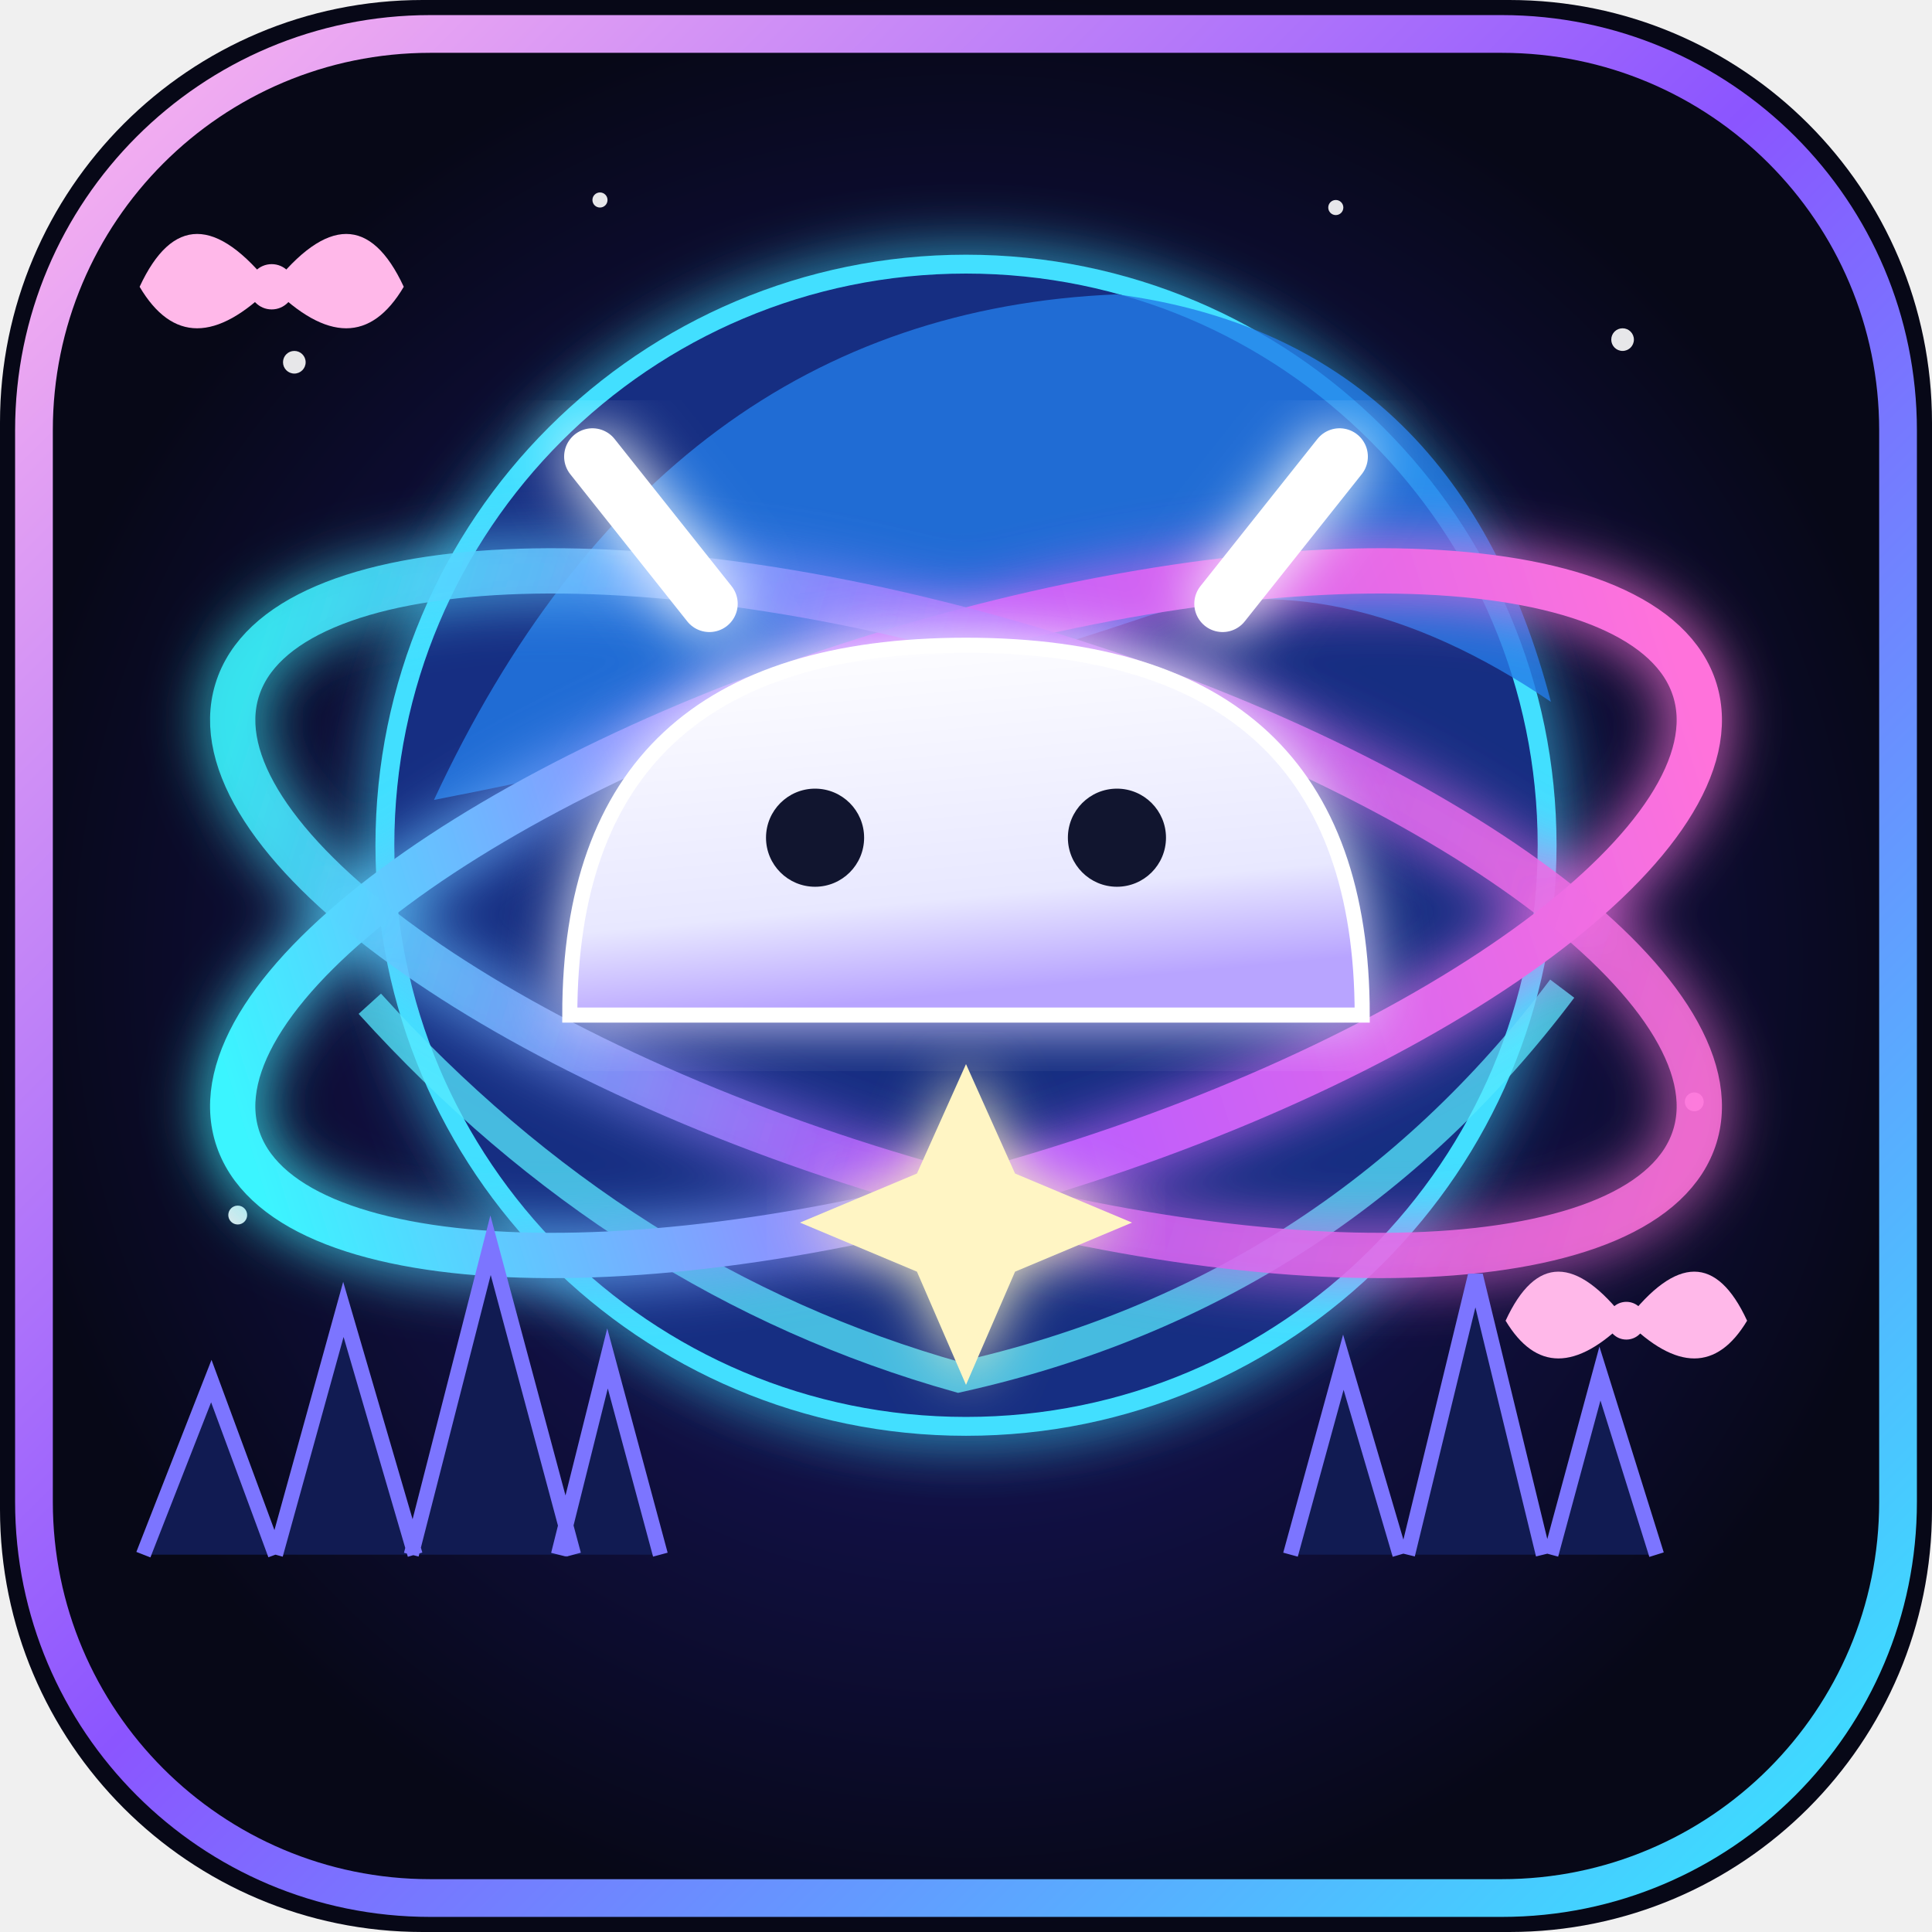
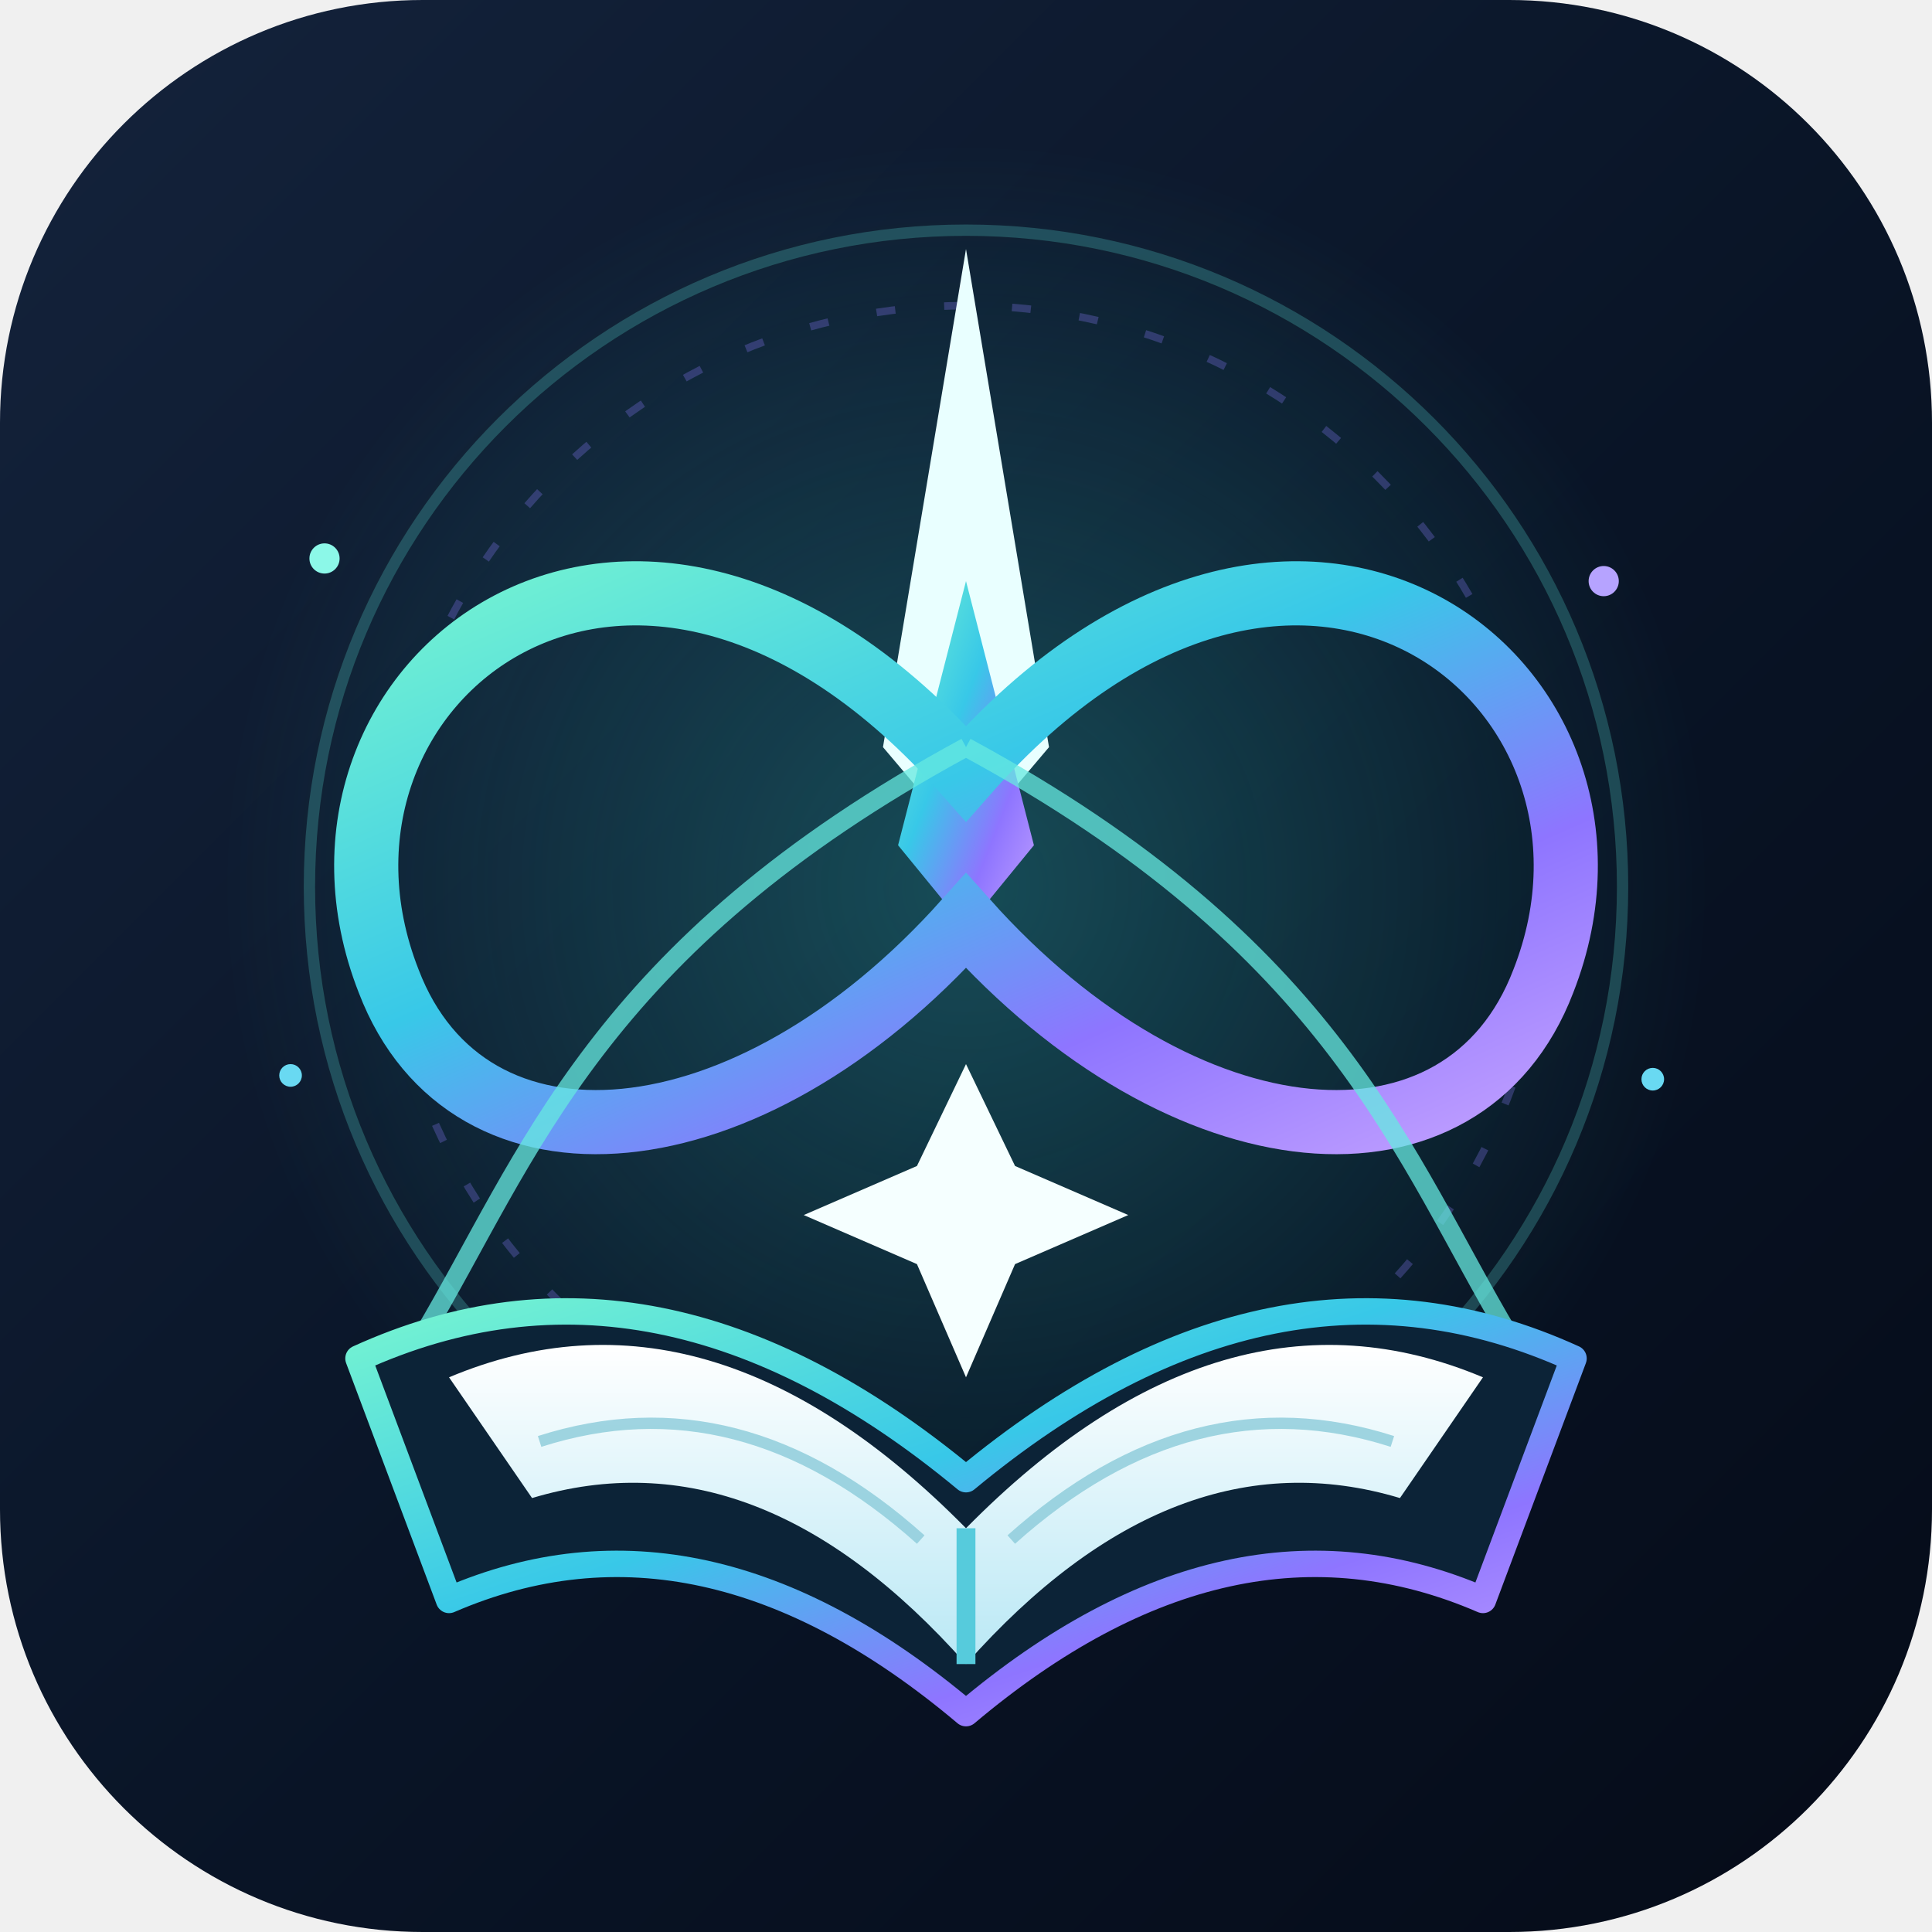
<svg xmlns="http://www.w3.org/2000/svg" viewBox="0 0 512 512">
  <defs>
-     <linearGradient id="edge" x2="1" y2="1">
-       <stop stop-color="#ffb8ef" />
-       <stop offset=".48" stop-color="#8b55ff" />
-       <stop offset="1" stop-color="#35eaff" />
+     <linearGradient id="bg" x1="0" y1="0" x2="1" y2="1">
+       <stop stop-color="#14233c" />
+       <stop offset=".55" stop-color="#091426" />
+       <stop offset="1" stop-color="#050b18" />
    </linearGradient>
-     <radialGradient id="bg">
-       <stop stop-color="#263b9d" />
-       <stop offset=".55" stop-color="#111044" />
-       <stop offset="1" stop-color="#070817" />
+     <linearGradient id="orbit" x1="0" y1="0" x2="1" y2="1">
+       <stop stop-color="#76f4d1" />
+       <stop offset=".42" stop-color="#38c8e8" />
+       <stop offset=".72" stop-color="#8e75ff" />
+       <stop offset="1" stop-color="#c1a0ff" />
+     </linearGradient>
+     <linearGradient id="page" x1="0" y1="0" x2="0" y2="1">
+       <stop stop-color="#fff" />
+       <stop offset="1" stop-color="#b9e8f5" />
+     </linearGradient>
+     <radialGradient id="glow">
+       <stop stop-color="#36d9d0" stop-opacity=".28" />
+       <stop offset="1" stop-color="#36d9d0" stop-opacity="0" />
    </radialGradient>
-     <linearGradient id="face" x2=".2" y2="1">
-       <stop stop-color="#fff" />
-       <stop offset=".75" stop-color="#e8e8ff" />
-       <stop offset="1" stop-color="#b8a4ff" />
-     </linearGradient>
-     <linearGradient id="orbit">
-       <stop stop-color="#3bf5ff" />
-       <stop offset=".5" stop-color="#b95cff" />
-       <stop offset="1" stop-color="#ff72db" />
-     </linearGradient>
-     <filter id="glow">
-       <feGaussianBlur stdDeviation="8" result="b" />
-       <feMerge>
-         <feMergeNode in="b" />
-         <feMergeNode in="SourceGraphic" />
-       </feMerge>
-     </filter>
  </defs>
  <rect width="512" height="512" rx="112" fill="url(#bg)" />
-   <rect x="9" y="9" width="494" height="494" rx="105" fill="none" stroke="url(#edge)" stroke-width="10" />
-   <g fill="#fff" opacity=".9">
-     <circle cx="78" cy="96" r="3" />
-     <circle cx="430" cy="90" r="3" />
-     <circle cx="63" cy="322" r="2.5" />
-     <circle cx="449" cy="292" r="2.5" />
-     <circle cx="354" cy="55" r="2" />
-     <circle cx="159" cy="53" r="2" />
-   </g>
-   <circle cx="256" cy="224" r="154" fill="#142d82" stroke="#42dfff" stroke-width="5" filter="url(#glow)" />
-   <path d="M115 212Q175 83 296 78Q386 90 411 186Q355 148 305 163Q222 191 115 212Z" fill="#237ce8" opacity=".8" />
-   <path d="M98 266Q165 340 254 365Q353 343 414 262" fill="none" stroke="#55e9ff" stroke-width="8" opacity=".75" />
-   <g fill="none" stroke="url(#orbit)" stroke-width="12" filter="url(#glow)">
-     <ellipse cx="256" cy="242" rx="202" ry="72" transform="rotate(-17 256 242)" />
-     <ellipse cx="256" cy="242" rx="202" ry="72" transform="rotate(17 256 242)" opacity=".85" />
-   </g>
-   <g filter="url(#glow)" fill="url(#face)" stroke="#fff" stroke-width="4" stroke-linecap="round">
-     <path d="M188 160 157 121M324 160 355 121" fill="none" stroke-width="15" />
-     <path d="M151 269Q151 171 256 171Q361 171 361 269Z" />
-   </g>
-   <g fill="#11152f">
-     <circle cx="216" cy="222" r="13" />
-     <circle cx="296" cy="222" r="13" />
-   </g>
-   <path d="M256 282l13 29 31 13-31 13-13 30-13-30-31-13 31-13z" fill="#fff5c4" filter="url(#glow)" />
-   <path d="M38 412l18-46 17 46M73 412l18-65 19 65M109 412l21-82 22 82M148 412l13-52 14 52M342 412l14-51 15 51M373 412l18-74 18 74M411 412l13-48 15 48" fill="#111b52" stroke="#7c75ff" stroke-width="4" />
-   <path d="M32 414H480" stroke="#53eaff" stroke-width="5" filter="url(#glow)" />
-   <g fill="#ffb8e9">
-     <path d="M72 76q-22-28-35 0 13 22 35 0zm0 0q22-28 35 0-13 22-35 0z" />
-     <circle cx="72" cy="76" r="6" />
-     <path d="M431 350q-20-26-32 0 12 20 32 0zm0 0q20-26 32 0-12 20-32 0z" />
-     <circle cx="431" cy="350" r="5" />
-   </g>
+   <circle cx="256" cy="235" r="198" fill="url(#glow)" />
+   <circle cx="256" cy="235" r="174" fill="none" stroke="#5ce5e0" stroke-opacity=".24" stroke-width="3" />
+   <circle cx="256" cy="235" r="154" fill="none" stroke="#8c7dff" stroke-opacity=".28" stroke-width="2" stroke-dasharray="5 13" />
+   <path d="M256 66 278 198 256 224 234 198Z" fill="#e9ffff" />
+   <path d="M256 154 274 224 256 246 238 224Z" fill="url(#orbit)" />
+   <path d="M256 205 C168 105 72 181 103 260 C124 315 198 309 256 244 C314 309 388 315 409 260 C440 181 344 105 256 205Z" fill="none" stroke="url(#orbit)" stroke-width="17" stroke-linecap="round" />
+   <path d="M256 198 C158 251 140 307 112 354 M256 198 C354 251 372 307 400 354" fill="none" stroke="#66e9e0" stroke-opacity=".75" stroke-width="5" />
+   <path d="M95 360 Q174 324 256 392 Q338 324 417 360 L393 424 Q326 395 256 454 Q186 395 119 424Z" fill="#0c2337" stroke="url(#orbit)" stroke-width="7" stroke-linejoin="round" />
+   <path d="M119 365 Q188 336 256 405 Q324 336 393 365 L371 397 Q311 379 256 441 Q201 379 141 397Z" fill="url(#page)" />
+   <path d="M256 405V441" stroke="#56cbdc" stroke-width="5" />
+   <path d="M143 382 Q196 365 244 408 M369 382 Q316 365 268 408" fill="none" stroke="#8bcbd9" stroke-width="3" opacity=".8" />
+   <path d="M256 282 269 309 299 322 269 335 256 365 243 335 213 322 243 309Z" fill="#f5ffff" />
+   <circle cx="86" cy="148" r="4" fill="#8cf8e8" />
+   <circle cx="425" cy="154" r="4" fill="#b6a3ff" />
+   <circle cx="77" cy="285" r="3" fill="#69d9f2" />
+   <circle cx="438" cy="286" r="3" fill="#69d9f2" />
+   <path d="M64 458H448" stroke="url(#orbit)" stroke-width="4" stroke-linecap="round" opacity=".75" />
</svg>
